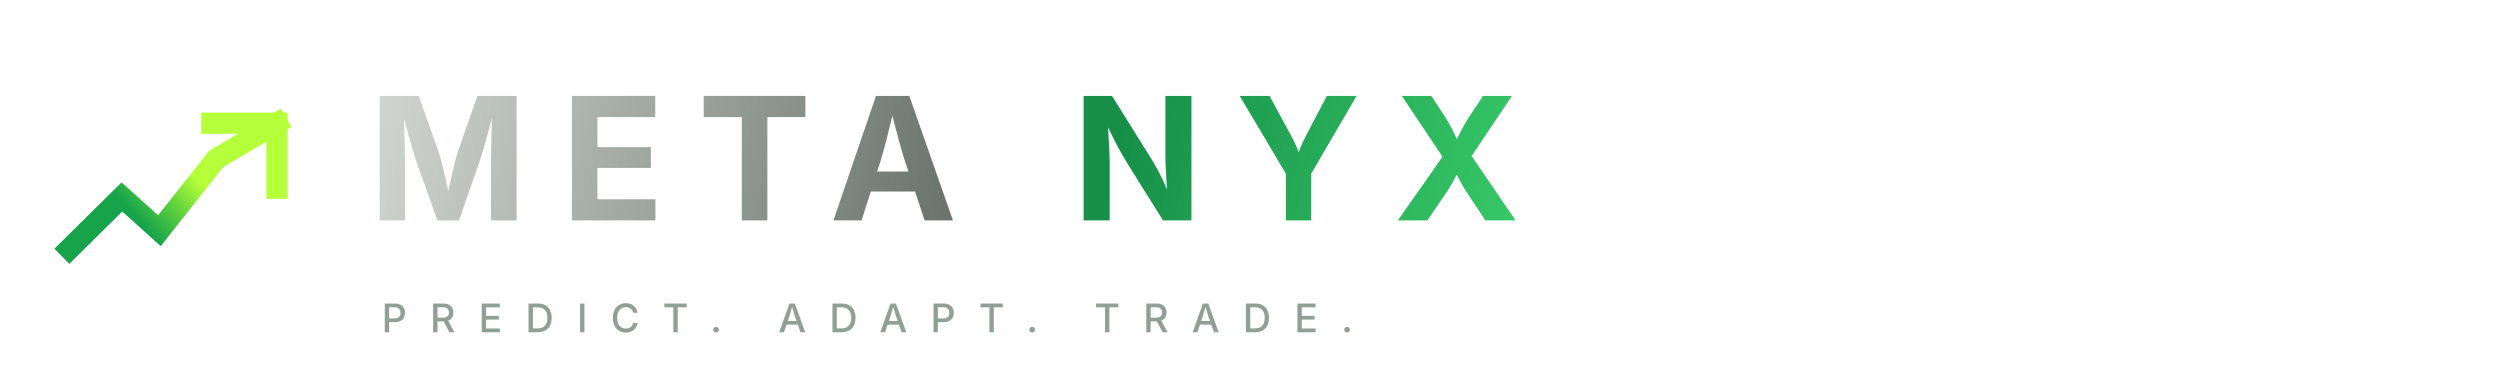
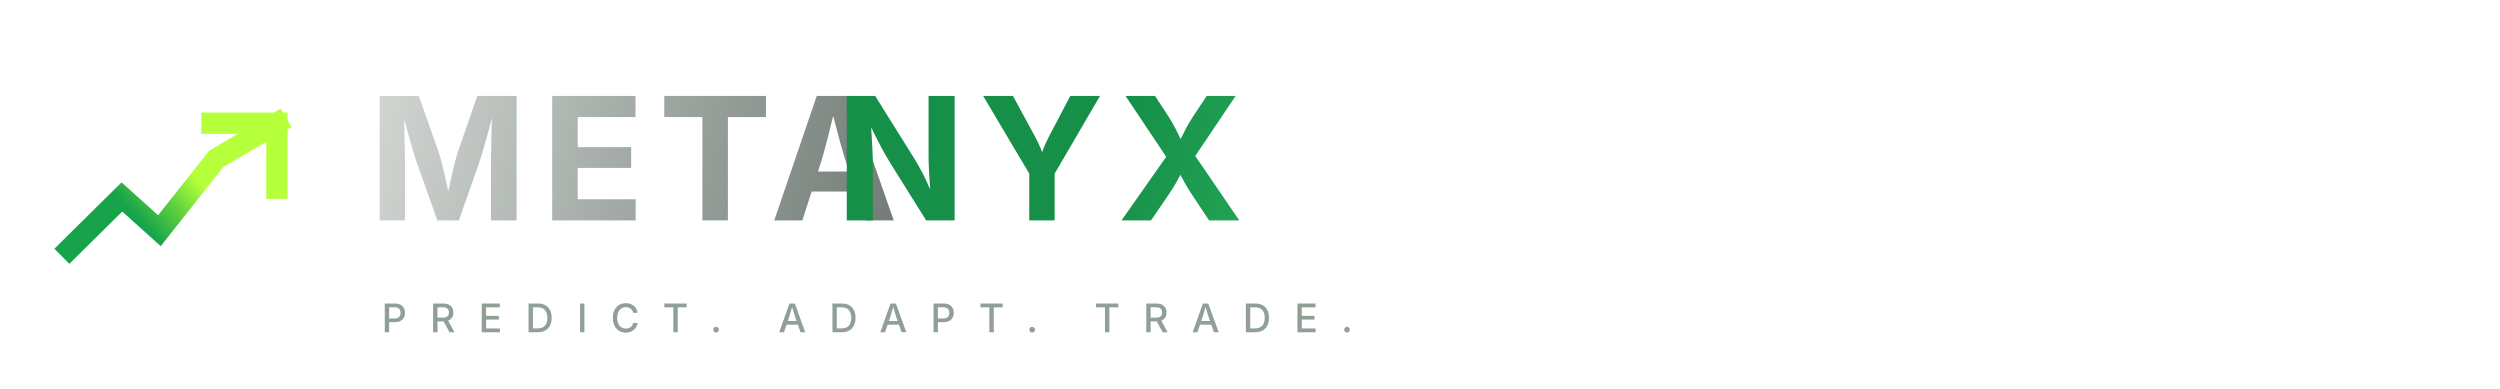
<svg xmlns="http://www.w3.org/2000/svg" viewBox="0 0 760 118" role="img" aria-labelledby="t">
  <defs>
    <linearGradient id="g" x1="8" y1="90" x2="94" y2="15" gradientUnits="userSpaceOnUse">
      <stop stop-color="#16A34A" />
      <stop offset=".55" stop-color="#65D43D" />
      <stop offset="1" stop-color="#B6FF3B" />
    </linearGradient>
    <linearGradient id="meta" x1="112" y1="20" x2="345" y2="78" gradientUnits="userSpaceOnUse">
      <stop stop-color="#D4D8D5" />
      <stop offset=".5" stop-color="#8D9690" />
      <stop offset="1" stop-color="#4A524D" />
    </linearGradient>
    <linearGradient id="nyx" x1="345" y1="20" x2="570" y2="78" gradientUnits="userSpaceOnUse">
      <stop stop-color="#168F49" />
      <stop offset=".55" stop-color="#38C968" />
      <stop offset="1" stop-color="#A8FF5A" />
    </linearGradient>
  </defs>
  <g transform="translate(4 8) scale(.19)">
    <path d="M90 356l84-83 60 54 91-115 97-57" fill="none" stroke="url(#g)" stroke-width="34" stroke-linecap="square" stroke-linejoin="miter" />
    <path d="M318 155h104v104" fill="none" stroke="#B6FF3B" stroke-width="34" stroke-linecap="square" />
  </g>
-   <text x="112" y="67" fill="url(#meta)" font-size="52" font-weight="650" letter-spacing="10" font-family="Inter,Segoe UI,Arial,sans-serif">META</text>
-   <text x="326" y="67" fill="url(#nyx)" font-size="52" font-weight="650" letter-spacing="10" font-family="Inter,Segoe UI,Arial,sans-serif">NYX</text>
+   <text x="112" y="67" fill="url(#meta)" font-size="52" font-weight="650" letter-spacing="4" font-family="Inter,Segoe UI,Arial,sans-serif">META</text>
+   <text x="254" y="67" fill="url(#nyx)" font-size="52" font-weight="650" letter-spacing="4" font-family="Inter,Segoe UI,Arial,sans-serif">NYX</text>
  <text x="116" y="101" fill="#91A097" font-size="12" font-weight="500" letter-spacing="7" font-family="Inter,Segoe UI,Arial,sans-serif">PREDICT. ADAPT. TRADE.</text>
</svg>
